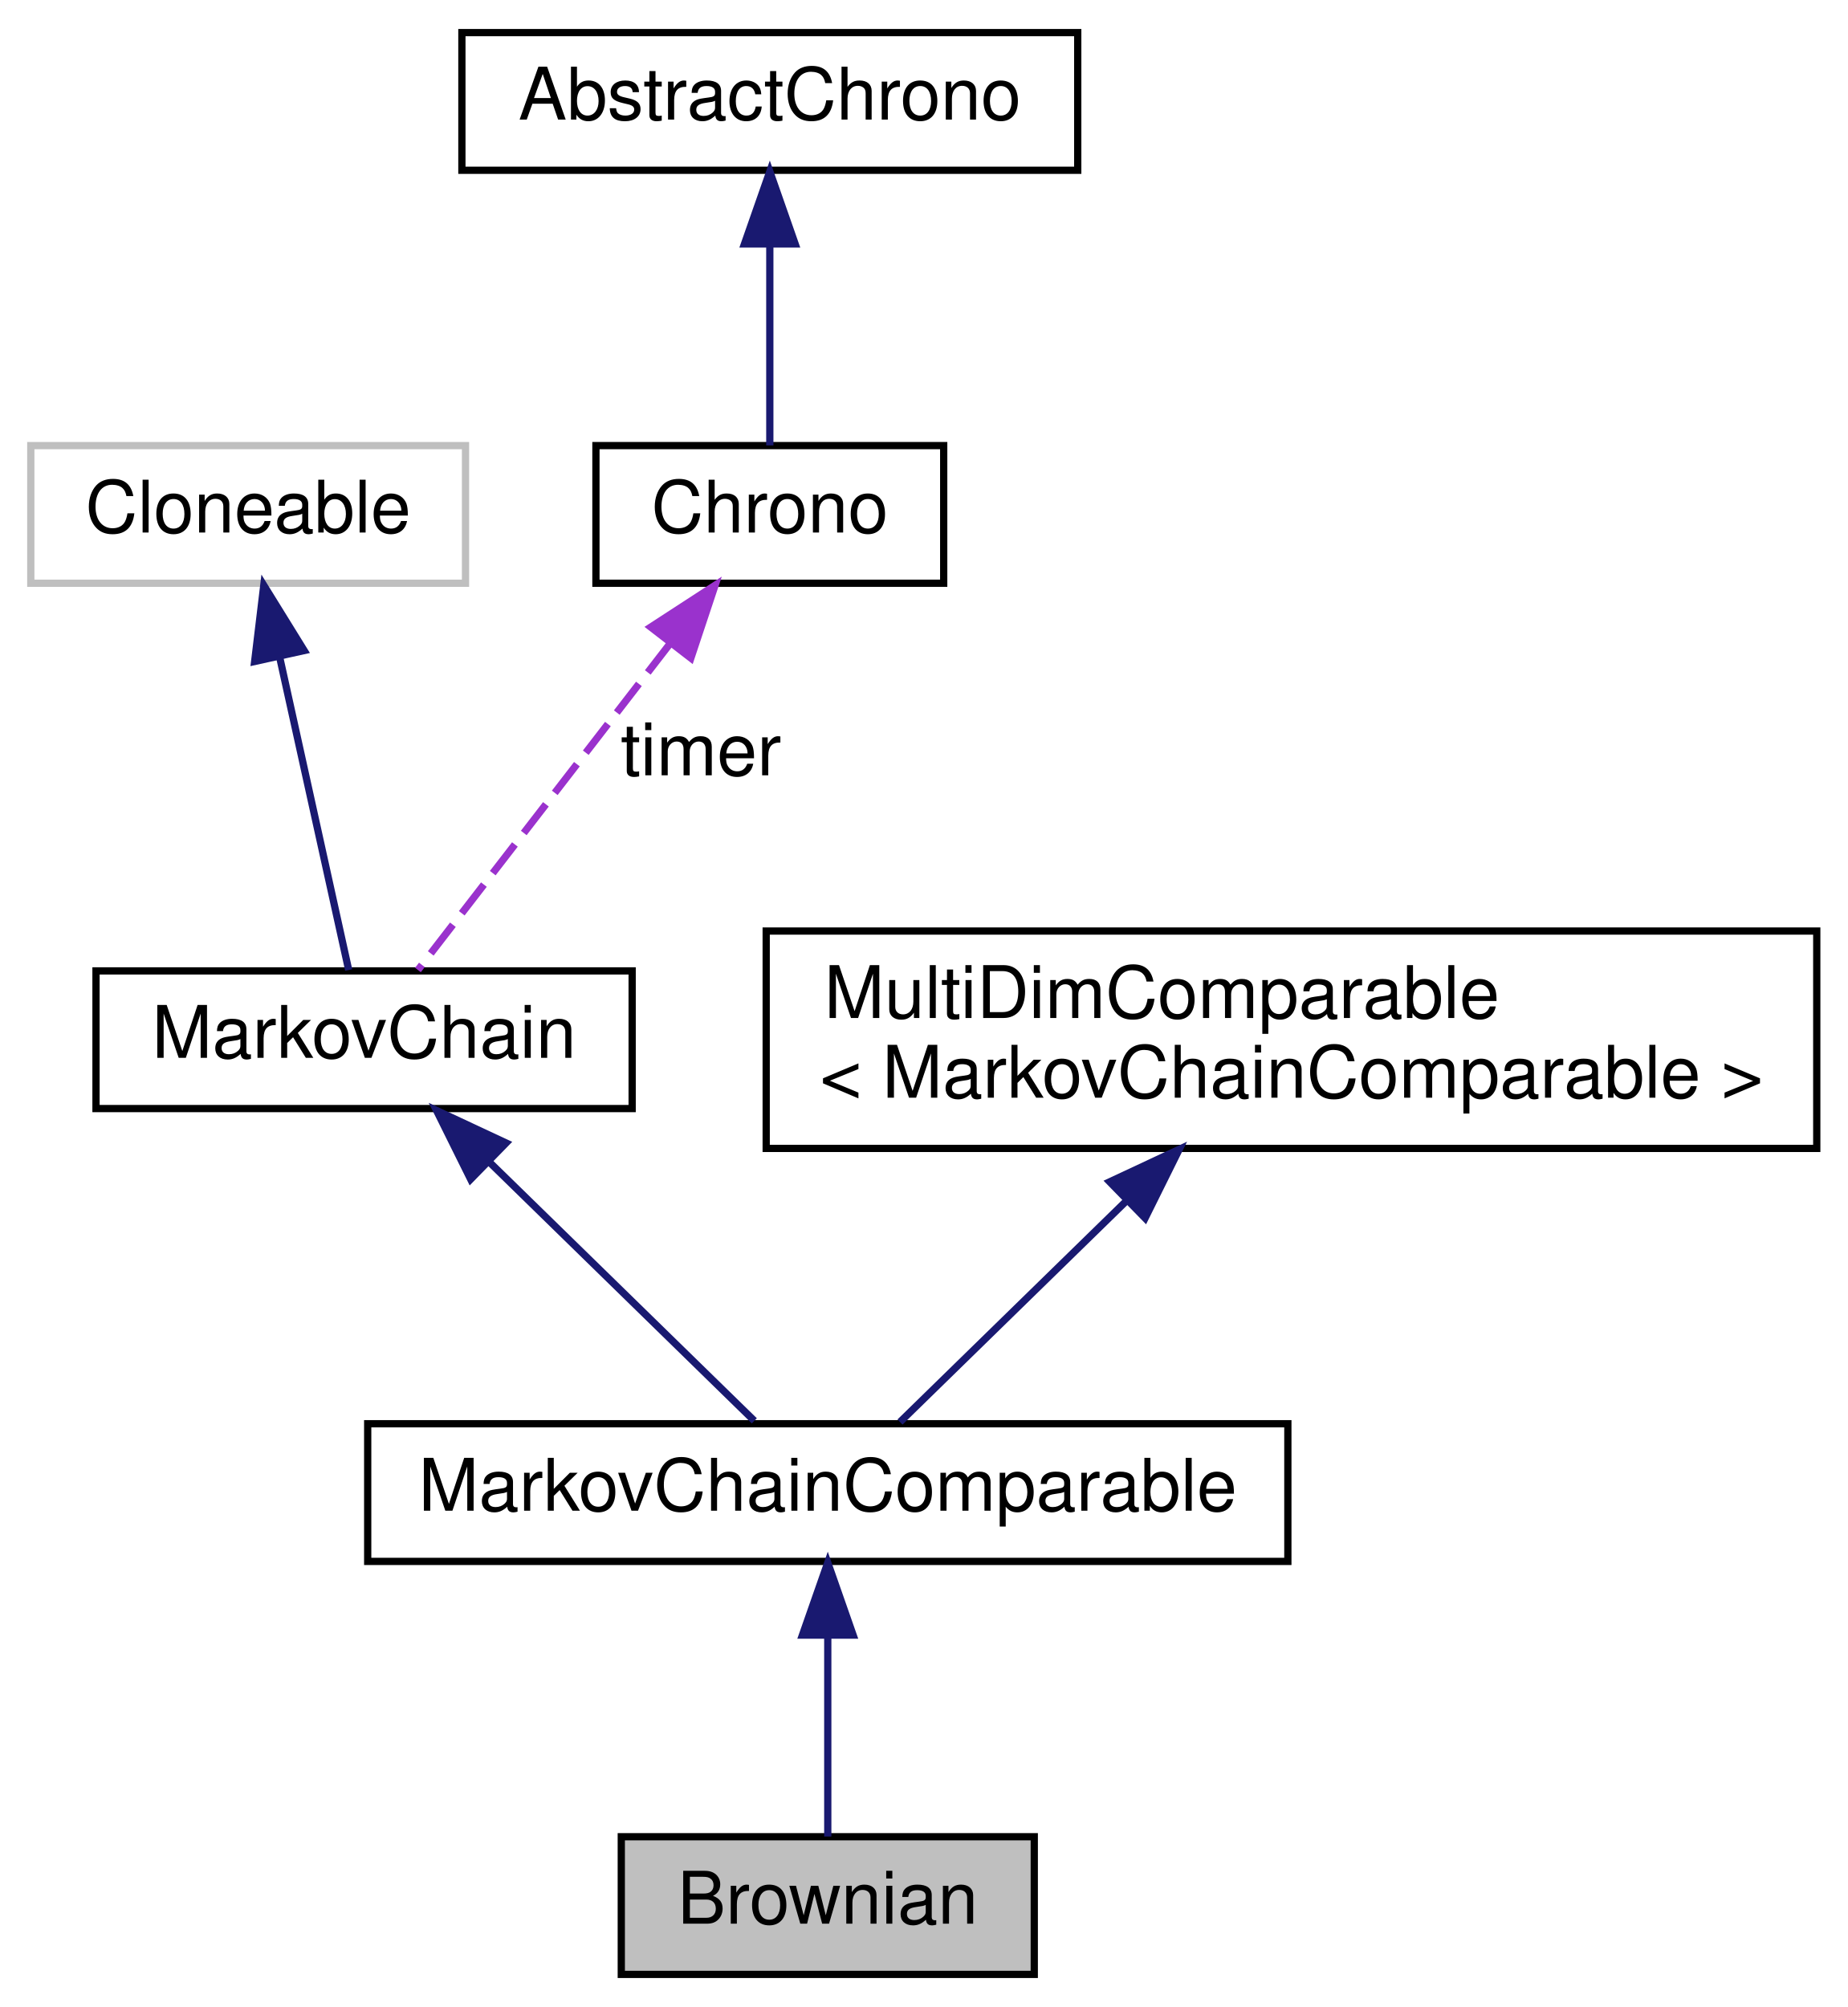
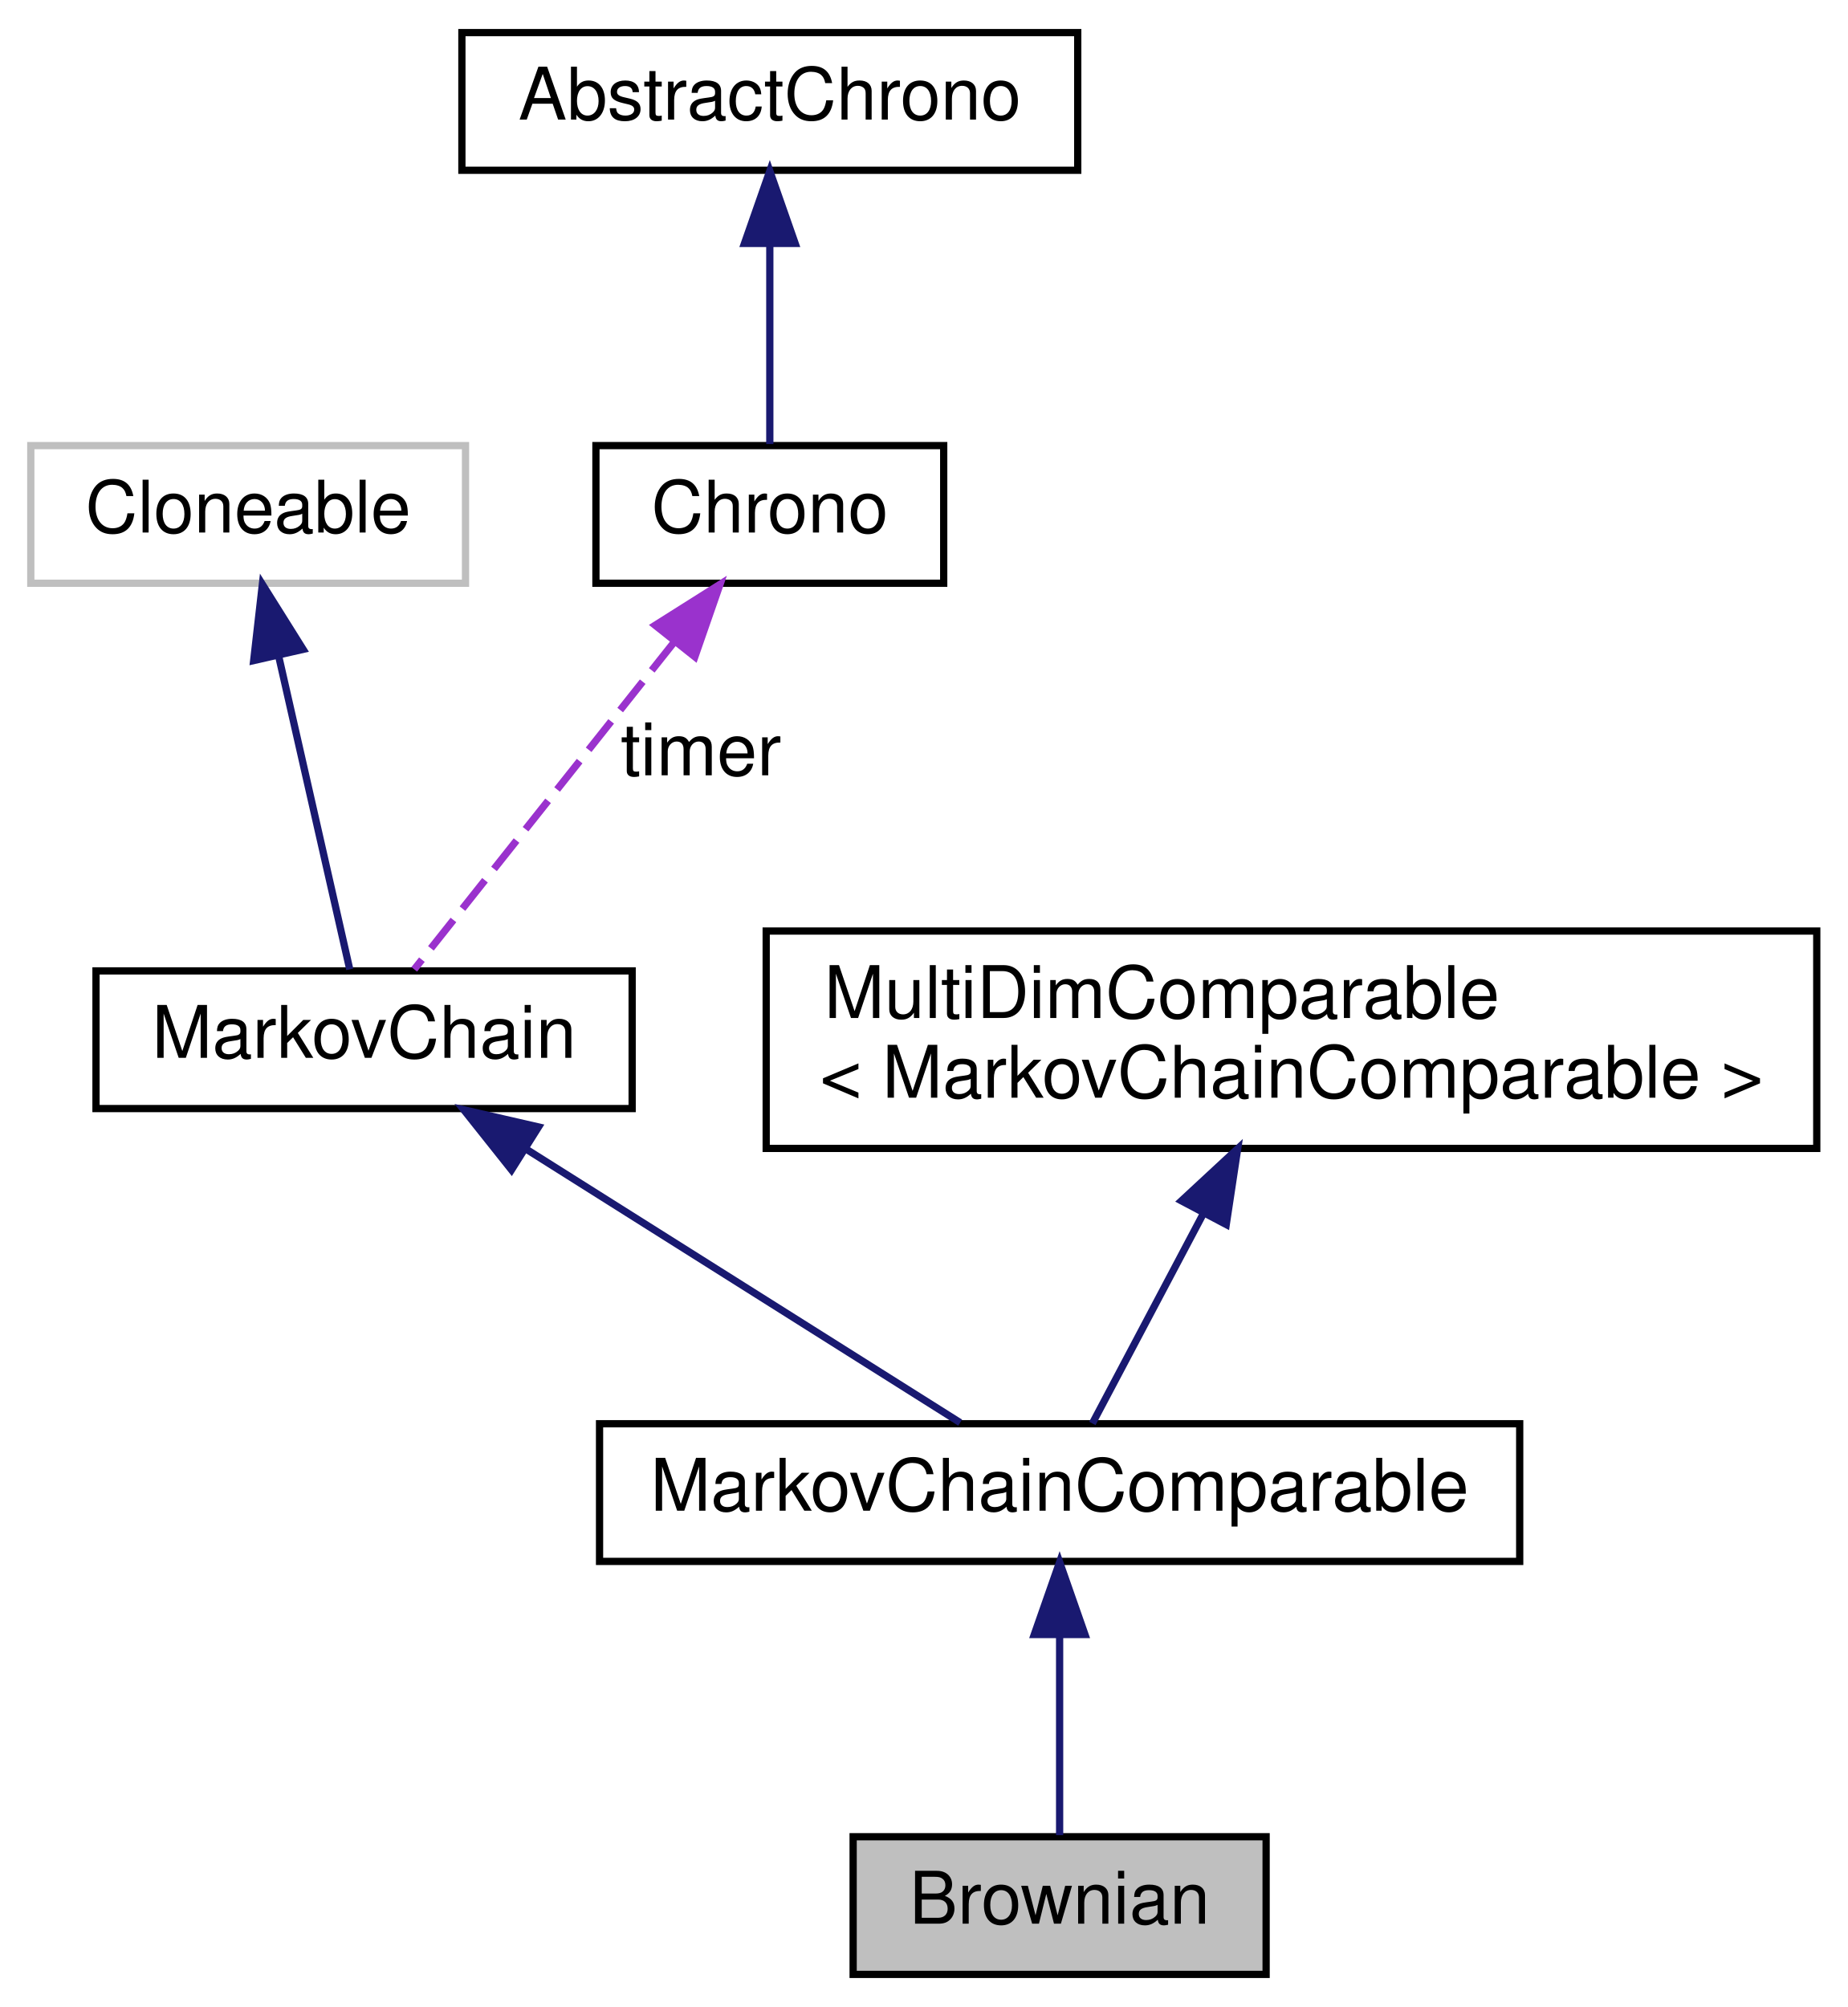
<svg xmlns="http://www.w3.org/2000/svg" xmlns:xlink="http://www.w3.org/1999/xlink" width="255pt" height="277pt" viewBox="0.00 0.00 254.50 277.00">
  <g id="graph0" class="graph" transform="scale(1 1) rotate(0) translate(4 273)">
    <g id="node1" class="node">
-       <polygon fill="#bfbfbf" stroke="#000000" points="81.5,-.5 81.5,-19.5 138.5,-19.5 138.5,-.5 81.5,-.5" />
-       <text text-anchor="middle" x="110" y="-7.5" font-family="Helvetica,sans-Serif" font-size="10.00" fill="#000000">Brownian</text>
+       <polygon fill="#bfbfbf" stroke="black" points="113.5,-0.5 113.5,-19.5 170.5,-19.5 170.5,-0.5 113.5,-0.5" />
+       <text text-anchor="middle" x="142" y="-7.5" font-family="Helvetica,sans-Serif" font-size="10.00">Brownian</text>
    </g>
    <g id="node2" class="node">
      <g id="a_node2">
-         <a xlink:href="classumontreal_1_1ssj_1_1markovchainrqmc_1_1MarkovChainComparable.html" target="_top" xlink:title="A subclass of Markov chain for which there is a total ordering between the states in each dimension i...">
-           <polygon fill="none" stroke="#000000" points="46.5,-57.5 46.5,-76.5 173.5,-76.5 173.5,-57.5 46.5,-57.5" />
-           <text text-anchor="middle" x="110" y="-64.5" font-family="Helvetica,sans-Serif" font-size="10.00" fill="#000000">MarkovChainComparable</text>
+         <a xlink:href="classumontreal_1_1ssj_1_1markovchainrqmc_1_1MarkovChainComparable.html" target="_top" xlink:title="A subclass of MarkovChain for which there is a total ordering between the states, induced by the impl...">
+           <polygon fill="none" stroke="black" points="78.5,-57.5 78.5,-76.5 205.5,-76.5 205.5,-57.5 78.5,-57.5" />
+           <text text-anchor="middle" x="142" y="-64.5" font-family="Helvetica,sans-Serif" font-size="10.00">MarkovChainComparable</text>
        </a>
      </g>
    </g>
    <g id="edge1" class="edge">
-       <path fill="none" stroke="#191970" d="M110,-47.234C110,-37.849 110,-27.065 110,-19.526" />
-       <polygon fill="#191970" stroke="#191970" points="106.5,-47.331 110,-57.331 113.5,-47.331 106.5,-47.331" />
+       <path fill="none" stroke="midnightblue" d="M142,-47.117C142,-37.817 142,-27.056 142,-19.715" />
+       <polygon fill="midnightblue" stroke="midnightblue" points="138.5,-47.406 142,-57.406 145.5,-47.406 138.5,-47.406" />
    </g>
    <g id="node3" class="node">
      <g id="a_node3">
        <a xlink:href="classumontreal_1_1ssj_1_1markovchainrqmc_1_1MarkovChain.html" target="_top" xlink:title="This class defines a generic Markov chain and provides basic tools to simulate it for a given number ...">
-           <polygon fill="none" stroke="#000000" points="9,-120 9,-139 83,-139 83,-120 9,-120" />
-           <text text-anchor="middle" x="46" y="-127" font-family="Helvetica,sans-Serif" font-size="10.00" fill="#000000">MarkovChain</text>
+           <polygon fill="none" stroke="black" points="9,-120 9,-139 83,-139 83,-120 9,-120" />
+           <text text-anchor="middle" x="46" y="-127" font-family="Helvetica,sans-Serif" font-size="10.00">MarkovChain</text>
        </a>
      </g>
    </g>
    <g id="edge2" class="edge">
-       <path fill="none" stroke="#191970" d="M63.457,-112.453C75.135,-101.048 90.097,-86.437 99.859,-76.903" />
-       <polygon fill="#191970" stroke="#191970" points="60.709,-110.244 56,-119.734 65.6,-115.252 60.709,-110.244" />
+       <path fill="none" stroke="midnightblue" d="M68.448,-114.353C86.975,-102.677 112.67,-86.484 128.271,-76.652" />
+       <polygon fill="midnightblue" stroke="midnightblue" points="66.349,-111.539 59.755,-119.832 70.081,-117.461 66.349,-111.539" />
    </g>
    <g id="node4" class="node">
      <polygon fill="none" stroke="#bfbfbf" points="0,-192.5 0,-211.5 60,-211.5 60,-192.5 0,-192.5" />
-       <text text-anchor="middle" x="30" y="-199.5" font-family="Helvetica,sans-Serif" font-size="10.00" fill="#000000">Cloneable</text>
+       <text text-anchor="middle" x="30" y="-199.5" font-family="Helvetica,sans-Serif" font-size="10.00">Cloneable</text>
    </g>
    <g id="edge3" class="edge">
-       <path fill="none" stroke="#191970" d="M34.391,-182.105C37.476,-168.124 41.468,-150.035 43.876,-139.123" />
-       <polygon fill="#191970" stroke="#191970" points="30.895,-181.703 32.158,-192.222 37.731,-183.212 30.895,-181.703" />
+       <path fill="none" stroke="midnightblue" d="M34.231,-182.358C37.4,-168.395 41.591,-149.926 44.022,-139.215" />
+       <polygon fill="midnightblue" stroke="midnightblue" points="30.762,-181.829 31.962,-192.355 37.588,-183.378 30.762,-181.829" />
    </g>
    <g id="node5" class="node">
      <g id="a_node5">
        <a xlink:href="classumontreal_1_1ssj_1_1util_1_1Chrono.html" target="_top" xlink:title="The Chrono class extends the umontreal.ssj.util.AbstractChrono class and computes the CPU time for th...">
-           <polygon fill="none" stroke="#000000" points="78,-192.5 78,-211.5 126,-211.5 126,-192.5 78,-192.5" />
-           <text text-anchor="middle" x="102" y="-199.5" font-family="Helvetica,sans-Serif" font-size="10.00" fill="#000000">Chrono</text>
+           <polygon fill="none" stroke="black" points="78,-192.5 78,-211.5 126,-211.5 126,-192.5 78,-192.5" />
+           <text text-anchor="middle" x="102" y="-199.5" font-family="Helvetica,sans-Serif" font-size="10.00">Chrono</text>
        </a>
      </g>
    </g>
    <g id="edge4" class="edge">
-       <path fill="none" stroke="#9a32cd" stroke-dasharray="5,2" d="M88.213,-184.15C77.23,-169.932 62.279,-150.575 53.433,-139.123" />
-       <polygon fill="#9a32cd" stroke="#9a32cd" points="85.565,-186.448 94.448,-192.222 91.105,-182.169 85.565,-186.448" />
-       <text text-anchor="middle" x="92.5" y="-166" font-family="Helvetica,sans-Serif" font-size="10.00" fill="#000000"> timer</text>
+       <path fill="none" stroke="#9a32cd" stroke-dasharray="5,2" d="M88.812,-184.397C77.569,-170.243 61.852,-150.457 52.923,-139.215" />
+       <polygon fill="#9a32cd" stroke="#9a32cd" points="86.173,-186.702 95.133,-192.355 91.654,-182.348 86.173,-186.702" />
+       <text text-anchor="middle" x="92.5" y="-166" font-family="Helvetica,sans-Serif" font-size="10.00"> timer</text>
    </g>
    <g id="node6" class="node">
      <g id="a_node6">
        <a xlink:href="classumontreal_1_1ssj_1_1util_1_1AbstractChrono.html" target="_top" xlink:title="AbstractChrono is a class that acts as an interface to the system clock and calculates the CPU or sys...">
-           <polygon fill="none" stroke="#000000" points="59.5,-249.5 59.5,-268.5 144.5,-268.5 144.5,-249.5 59.5,-249.5" />
-           <text text-anchor="middle" x="102" y="-256.5" font-family="Helvetica,sans-Serif" font-size="10.00" fill="#000000">AbstractChrono</text>
+           <polygon fill="none" stroke="black" points="59.5,-249.5 59.5,-268.5 144.5,-268.5 144.5,-249.5 59.5,-249.5" />
+           <text text-anchor="middle" x="102" y="-256.5" font-family="Helvetica,sans-Serif" font-size="10.00">AbstractChrono</text>
        </a>
      </g>
    </g>
    <g id="edge5" class="edge">
-       <path fill="none" stroke="#191970" d="M102,-239.234C102,-229.849 102,-219.065 102,-211.526" />
-       <polygon fill="#191970" stroke="#191970" points="98.5,-239.331 102,-249.331 105.5,-239.331 98.5,-239.331" />
+       <path fill="none" stroke="midnightblue" d="M102,-239.117C102,-229.817 102,-219.056 102,-211.715" />
+       <polygon fill="midnightblue" stroke="midnightblue" points="98.5,-239.406 102,-249.406 105.5,-239.406 98.5,-239.406" />
    </g>
    <g id="node7" class="node">
      <g id="a_node7">
        <a xlink:href="interfaceumontreal_1_1ssj_1_1util_1_1sort_1_1MultiDimComparable.html" target="_top" xlink:title="This interface is an extension (or variant) of the Comparable interface in Java. ">
-           <polygon fill="none" stroke="#000000" points="101.5,-114.5 101.5,-144.5 246.5,-144.5 246.5,-114.5 101.5,-114.5" />
-           <text text-anchor="start" x="109.5" y="-132.5" font-family="Helvetica,sans-Serif" font-size="10.00" fill="#000000">MultiDimComparable</text>
-           <text text-anchor="middle" x="174" y="-121.5" font-family="Helvetica,sans-Serif" font-size="10.00" fill="#000000">&lt; MarkovChainComparable &gt;</text>
+           <polygon fill="none" stroke="black" points="101.5,-114.5 101.5,-144.5 246.5,-144.5 246.5,-114.5 101.5,-114.5" />
+           <text text-anchor="start" x="109.5" y="-132.5" font-family="Helvetica,sans-Serif" font-size="10.00">MultiDimComparable</text>
+           <text text-anchor="middle" x="174" y="-121.5" font-family="Helvetica,sans-Serif" font-size="10.00">&lt; MarkovChainComparable &gt;</text>
        </a>
      </g>
    </g>
    <g id="edge6" class="edge">
-       <path fill="none" stroke="#191970" d="M151.073,-107.111C140.403,-96.691 128.266,-84.838 119.969,-76.736" />
-       <polygon fill="#191970" stroke="#191970" points="148.908,-109.888 158.507,-114.371 153.798,-104.88 148.908,-109.888" />
+       <path fill="none" stroke="midnightblue" d="M161.889,-105.603C156.51,-95.433 150.507,-84.083 146.517,-76.54" />
+       <polygon fill="midnightblue" stroke="midnightblue" points="158.809,-107.265 166.578,-114.468 164.996,-103.992 158.809,-107.265" />
    </g>
  </g>
</svg>
